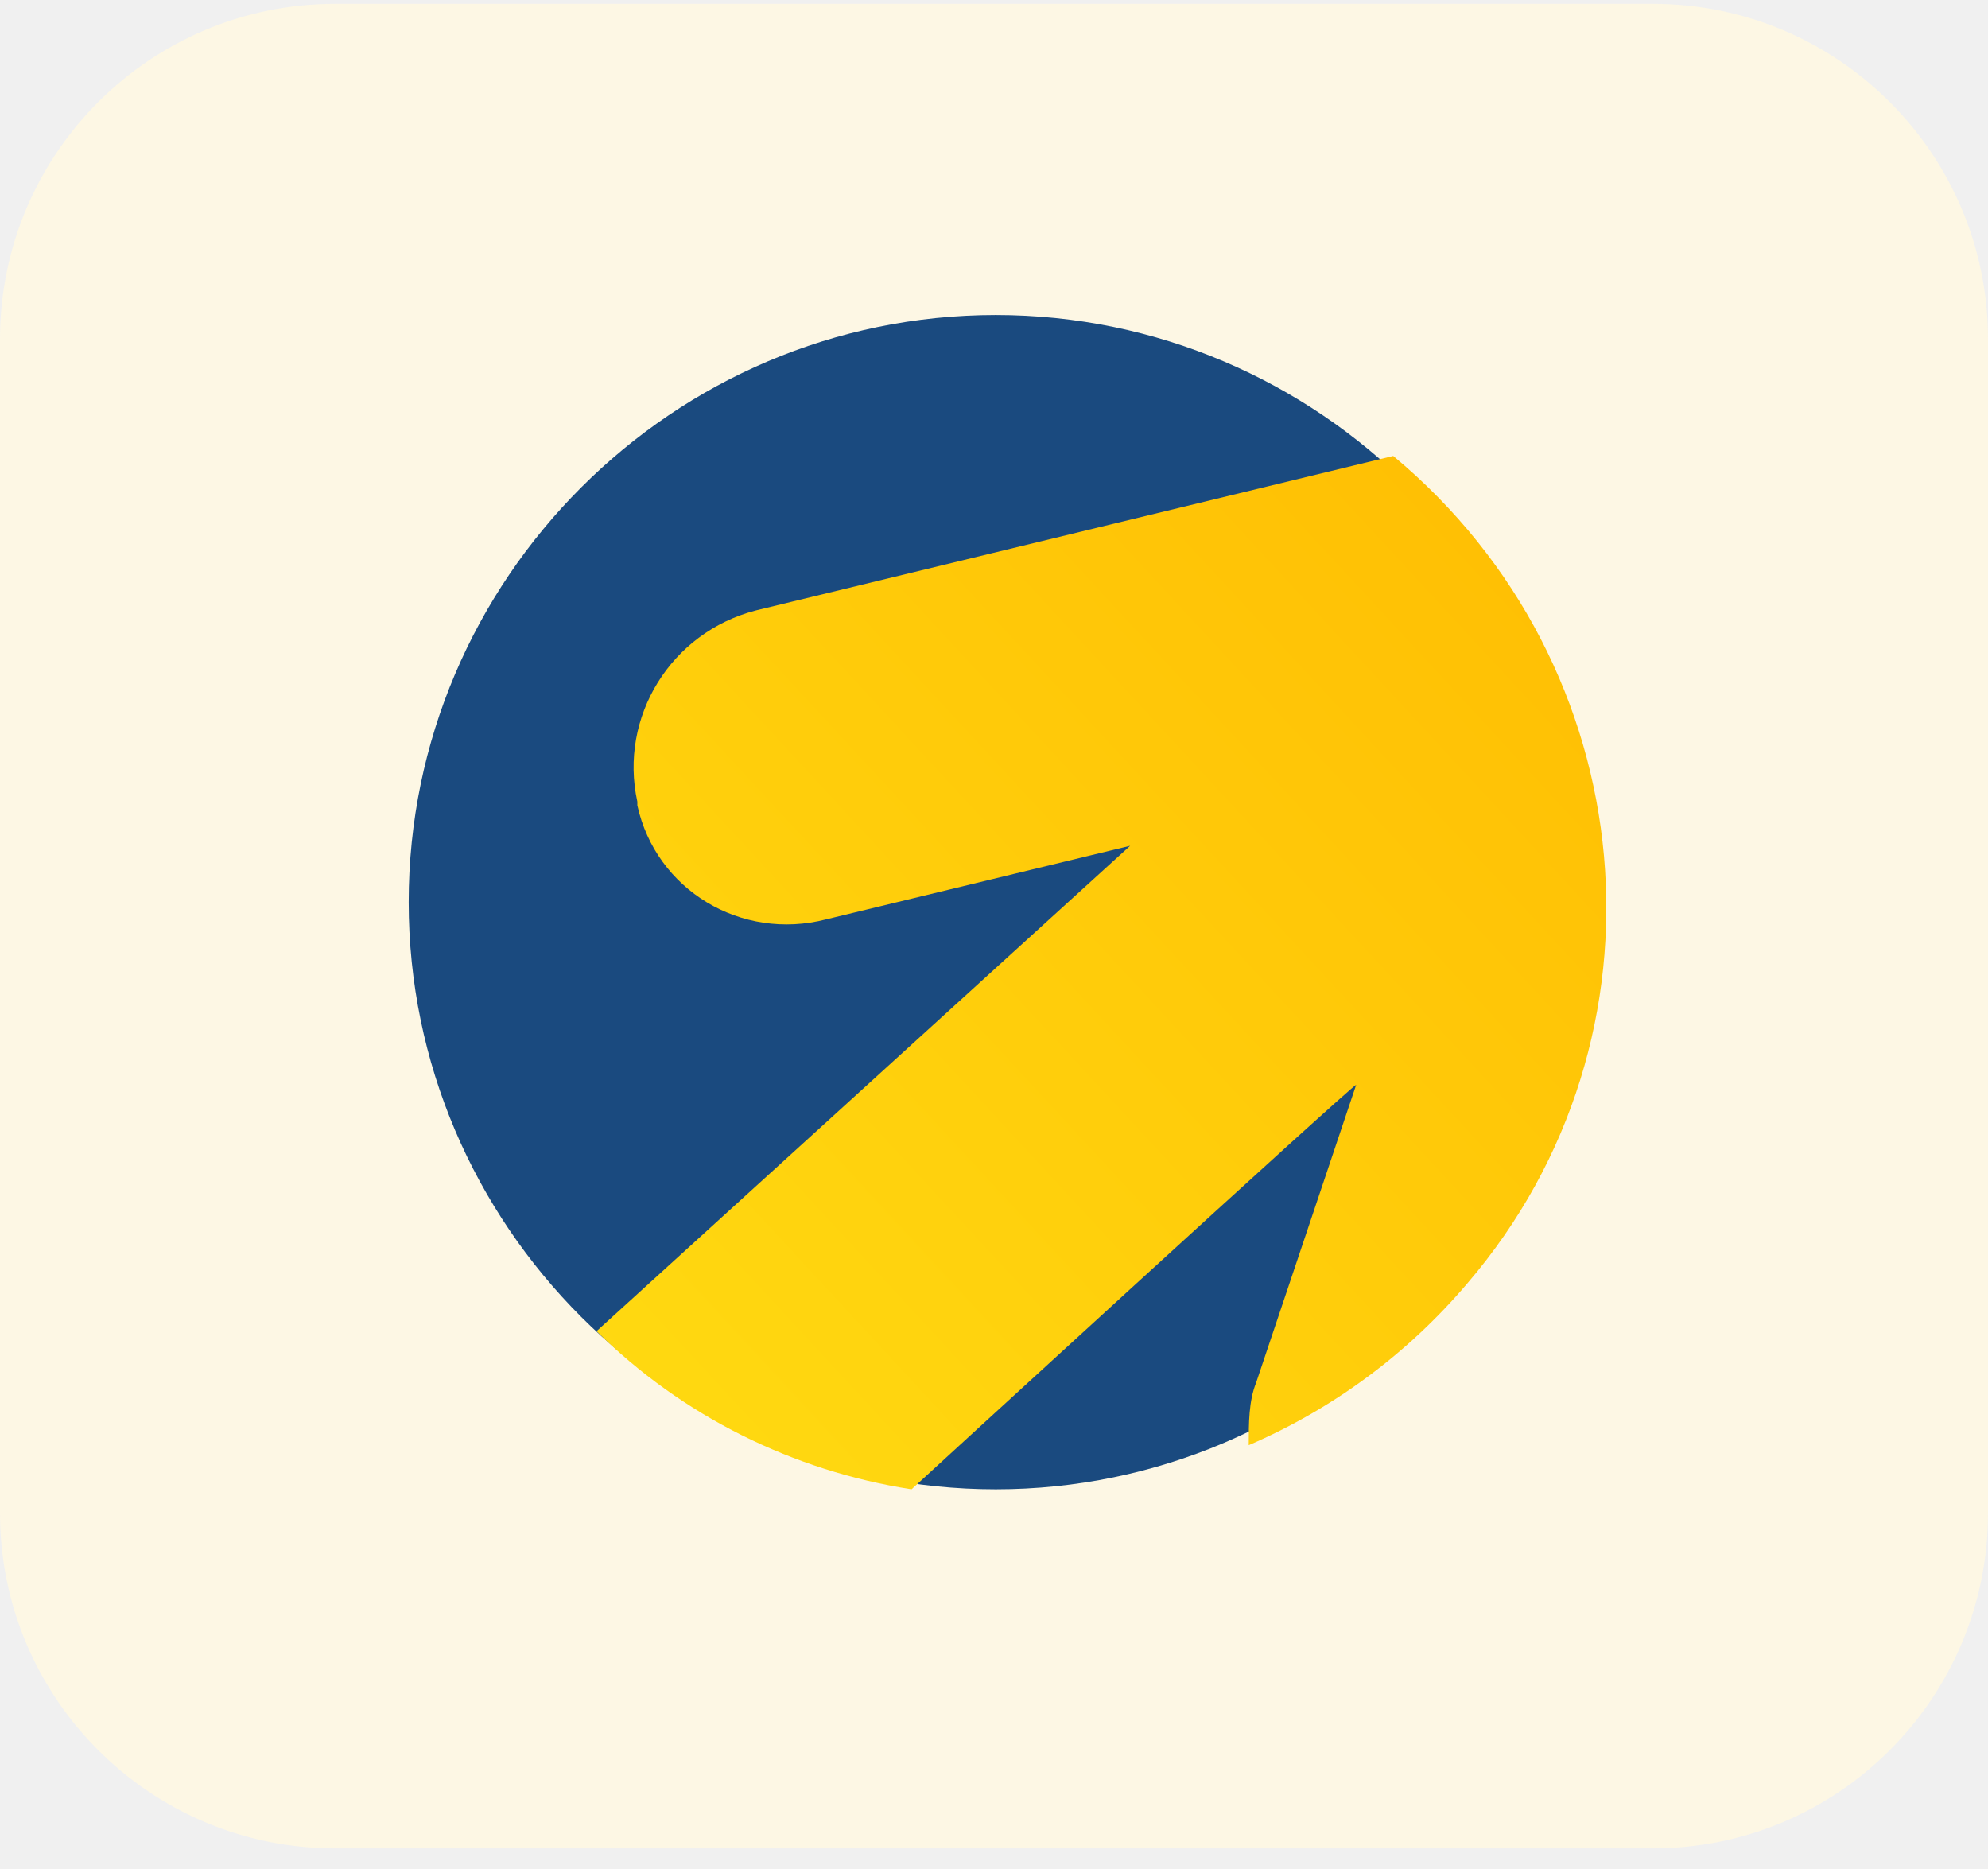
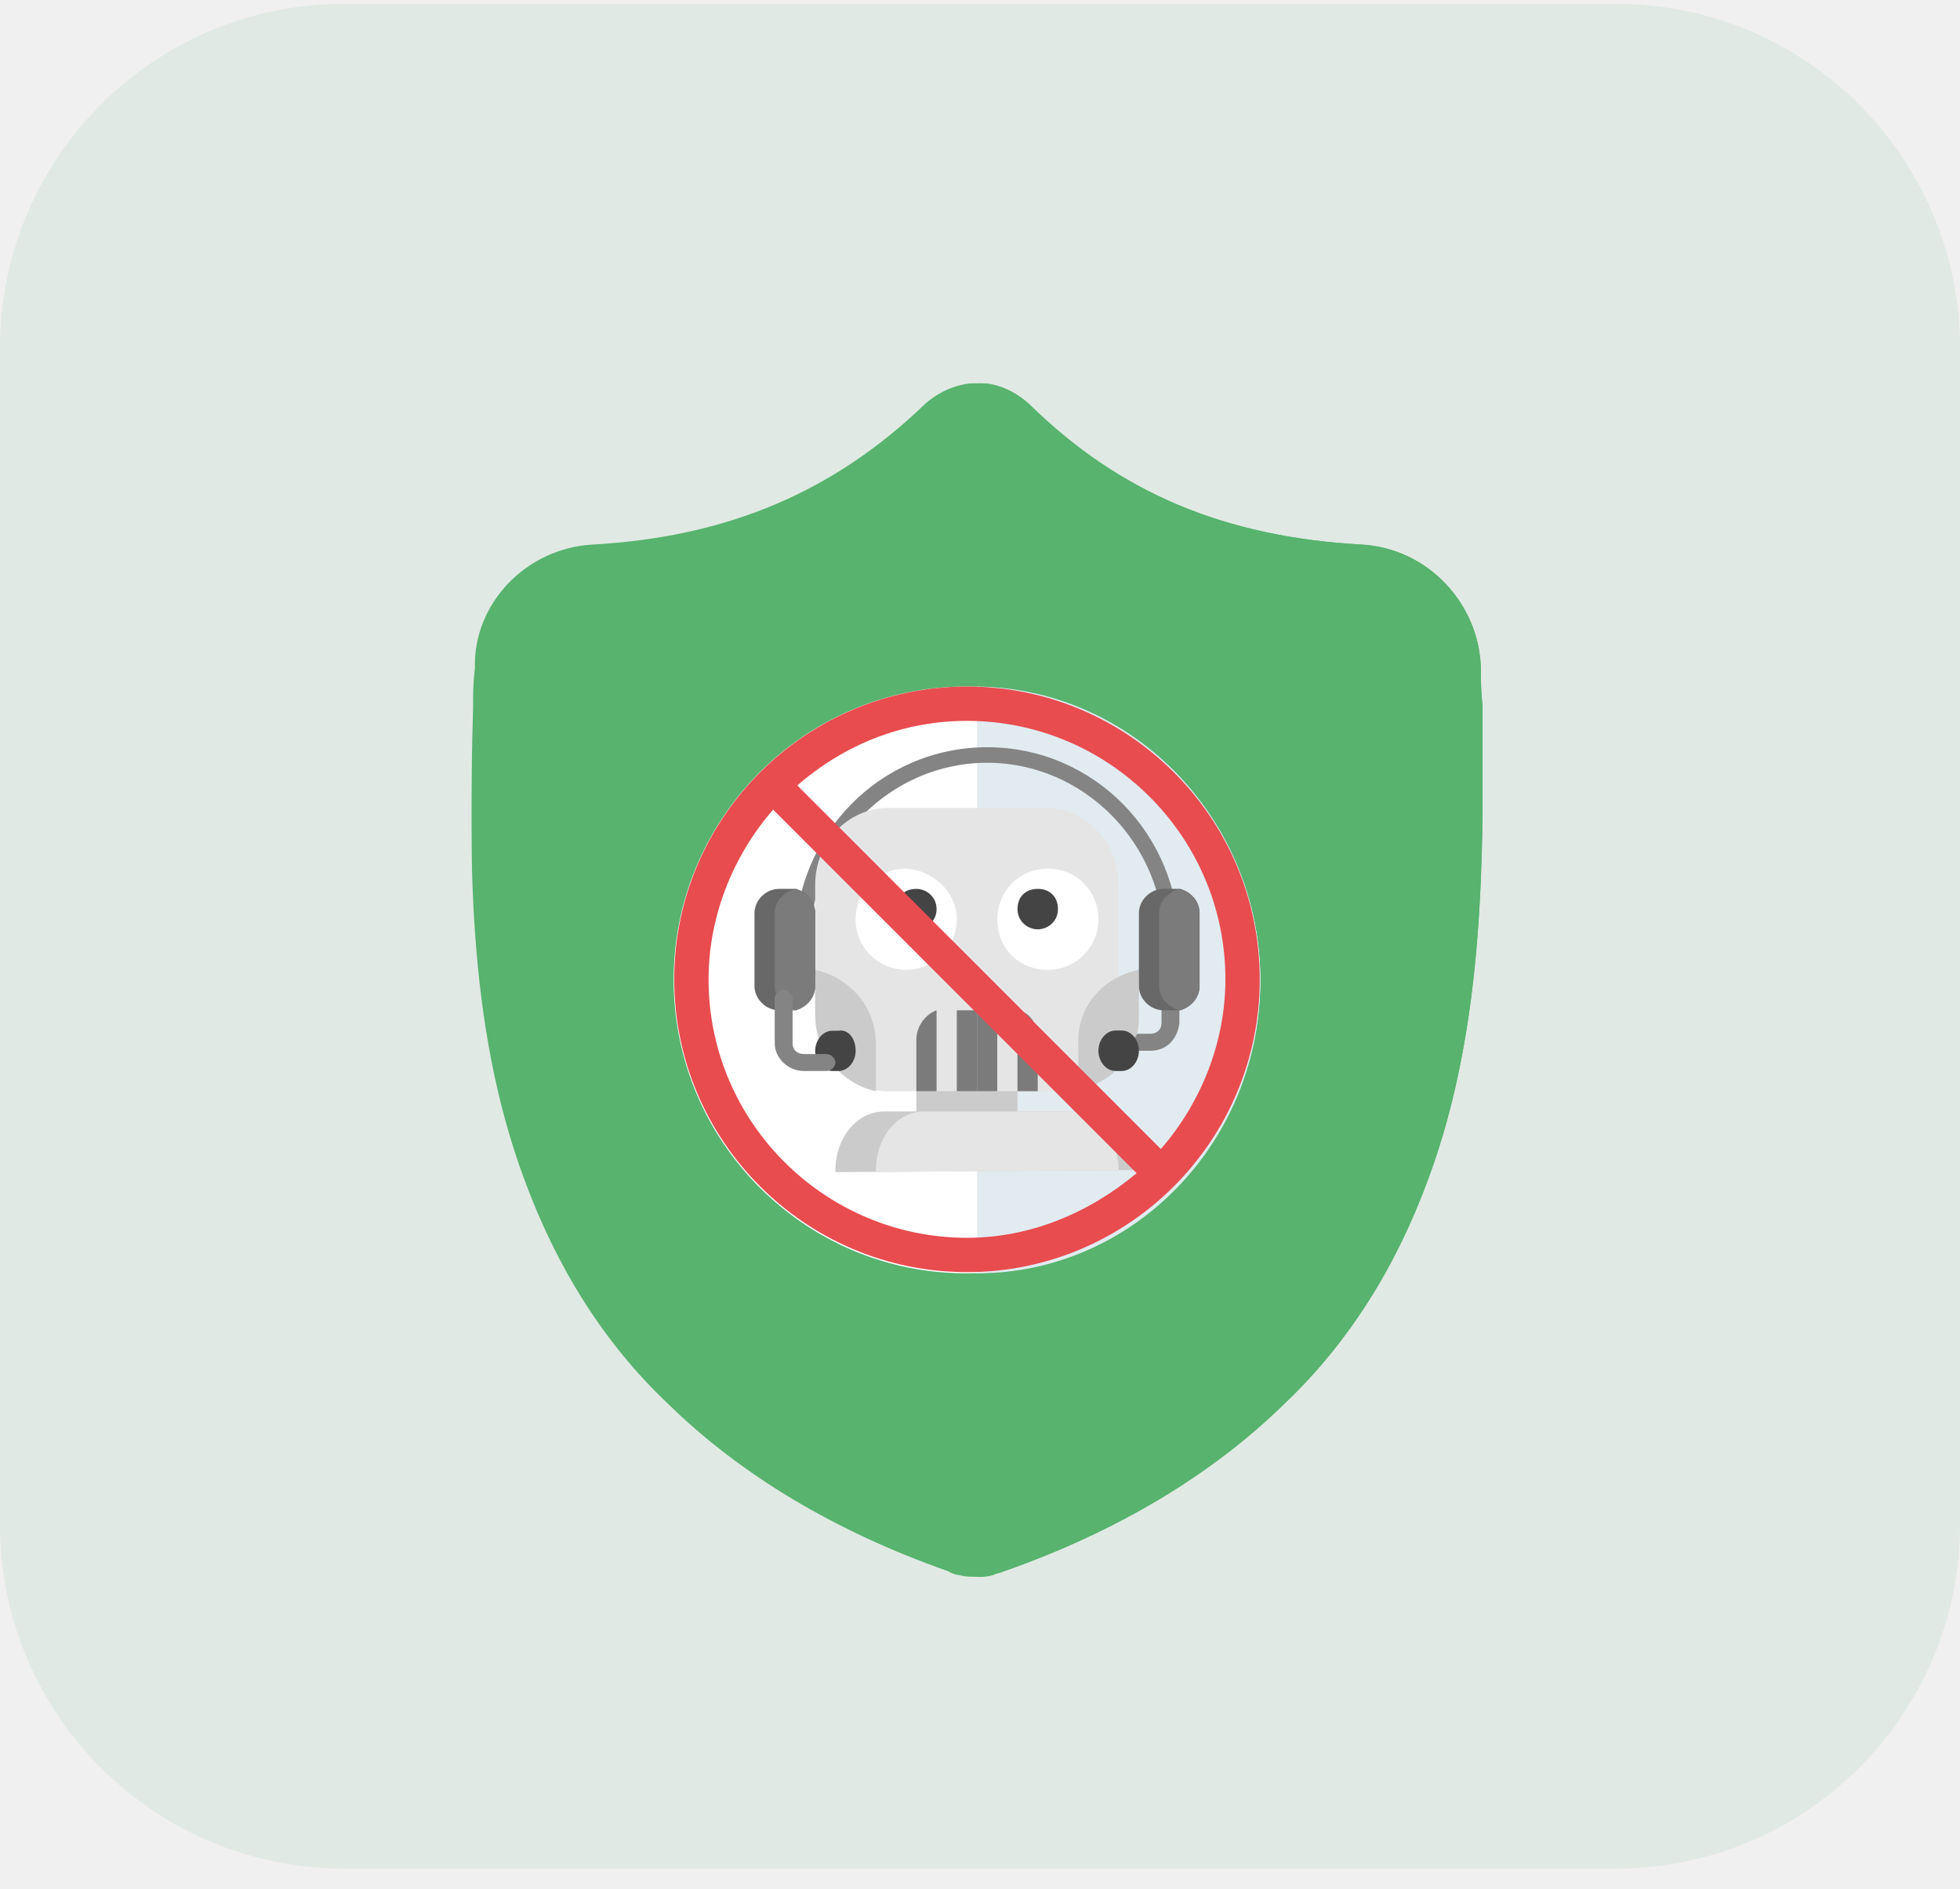
- <svg xmlns="http://www.w3.org/2000/svg" width="83" height="78" viewBox="0 0 83 78" fill="none">
-   <rect y="0.16" width="83" height="77" rx="14" fill="#FDF7E4" />
-   <g clip-path="url(#clip0_3_1143)">
-     <path d="M17.063 37.66C17.063 24.18 28.093 13.15 41.573 13.15C55.054 13.15 66.083 24.18 66.083 37.66C66.083 51.141 55.054 62.17 41.573 62.17C28.093 62.17 17.063 51.141 17.063 37.66Z" fill="#1A4A7F" />
-     <path fill-rule="evenodd" clip-rule="evenodd" d="M38.057 62.17C33.107 61.403 28.466 59.1 24.907 55.569L47.184 35.306L34.499 38.376C30.941 39.297 27.383 37.148 26.609 33.617C26.609 33.617 26.609 33.617 26.609 33.464C25.836 29.933 28.002 26.402 31.56 25.481L58.168 19.033C68.688 27.784 70.08 43.288 61.262 53.574C58.787 56.49 55.693 58.793 52.135 60.328C52.135 59.407 52.135 58.486 52.444 57.719L56.621 45.284C56.467 45.284 38.057 62.17 38.057 62.17Z" fill="url(#paint0_linear_3_1143)" />
+ <svg xmlns="http://www.w3.org/2000/svg" width="82" height="79" viewBox="0 0 82 79" fill="none">
+   <path d="M0 14.56C0 6.607 6.447 0.16 14.4 0.16H67.6C75.553 0.16 82 6.607 82 14.56V63.76C82 71.713 75.553 78.16 67.6 78.16H14.4C6.447 78.16 0 71.713 0 63.76V14.56Z" fill="#57B36E" fill-opacity="0.1" />
+   <g clip-path="url(#clip0_56_7054)">
+     <g clip-path="url(#clip1_56_7054)">
+       <g clip-path="url(#clip2_56_7054)">
+         <mask id="mask0_56_7054" style="mask-type:luminance" maskUnits="userSpaceOnUse" x="19" y="16" width="44" height="50">
+           <path d="M62.037 16.02H19.718V65.958H62.037V16.02Z" fill="white" />
+         </mask>
+         <g mask="url(#mask0_56_7054)">
+           <path d="M59.746 49.338C58.402 52.994 56.423 56.174 53.733 58.723C50.73 61.665 46.772 64.053 42.027 65.72C41.867 65.797 41.713 65.797 41.553 65.881C41.316 65.958 41.079 65.958 40.919 65.958H40.842C40.605 65.958 40.369 65.958 40.132 65.881C39.971 65.881 39.818 65.804 39.658 65.72C34.913 64.053 30.955 61.665 27.952 58.723C25.262 56.181 23.283 53.001 21.938 49.338C19.479 42.74 19.639 35.421 19.792 29.615V29.538C19.792 29.062 19.792 28.585 19.869 27.948C19.792 25.245 22.008 22.94 24.781 22.779C30.474 22.464 34.906 20.552 38.703 16.896C39.337 16.336 40.125 16.02 40.919 16.02C41.713 16.02 42.424 16.336 43.058 16.896C46.849 20.629 51.28 22.464 56.973 22.779C59.74 22.94 61.879 25.245 61.955 27.948C61.955 28.501 61.955 28.985 62.032 29.538C62.039 35.421 62.199 42.74 59.746 49.338Z" fill="#57B36E" />
+         </g>
+         <mask id="mask1_56_7054" style="mask-type:luminance" maskUnits="userSpaceOnUse" x="19" y="16" width="44" height="50">
+           <path d="M62.037 16.02H19.718V65.958H62.037V16.02Z" fill="white" />
+         </mask>
+         <g mask="url(#mask1_56_7054)">
+           <path d="M59.743 49.338C58.396 52.994 56.413 56.174 53.718 58.723C50.709 61.665 46.743 64.053 41.988 65.72C41.828 65.797 41.674 65.797 41.513 65.881C41.276 65.958 41.038 65.958 40.878 65.958V16.02C41.674 16.02 42.386 16.336 43.021 16.896C46.82 20.636 51.26 22.464 56.964 22.779C59.736 22.94 61.88 25.245 61.956 27.948C61.956 28.501 61.956 28.985 62.033 29.538C62.04 35.421 62.201 42.74 59.743 49.338Z" fill="#57B36E" />
+         </g>
+         <path d="M52.728 40.99C52.728 47.753 47.236 53.262 40.493 53.262H40.417C33.675 53.262 28.183 47.753 28.183 40.99C28.183 34.226 33.675 28.717 40.417 28.717H40.493C47.236 28.717 52.728 34.226 52.728 40.99Z" fill="white" />
+         <path d="M52.728 41.031C52.728 47.772 47.409 53.262 40.879 53.262V28.717C47.409 28.8 52.728 34.29 52.728 41.031Z" fill="#E1EBF0" />
+         <path d="M49.019 40.566C48.858 40.566 48.703 40.402 48.703 40.245V39.433C48.703 35.305 45.359 31.905 41.3 31.905C37.242 31.905 33.891 35.305 33.891 39.433V40.245C33.891 40.409 33.73 40.566 33.575 40.566C33.414 40.566 33.26 40.402 33.26 40.245V39.433C33.26 34.899 36.842 31.256 41.3 31.256C45.759 31.256 49.341 34.899 49.341 39.433V40.245C49.334 40.488 49.173 40.566 49.019 40.566Z" fill="#848484" />
+         <path d="M48.122 43.952H47.176C46.985 43.952 46.803 43.771 46.803 43.598C46.803 43.417 46.994 43.243 47.176 43.243H48.122C48.404 43.243 48.595 43.062 48.595 42.795V40.921C48.595 40.74 48.786 40.566 48.968 40.566C49.151 40.566 49.342 40.748 49.342 40.921V42.795C49.251 43.503 48.786 43.952 48.122 43.952Z" fill="#848484" />
+         <path d="M38.336 43.952H42.568V47.338H38.336V43.952Z" fill="#CBCBCB" />
+         <path d="M46.726 43.246C46.8 43.007 46.8 42.767 46.8 42.442V36.997C46.8 35.234 45.426 33.795 43.741 33.795H37.164C35.479 33.795 34.105 35.234 34.105 36.997V42.442C34.105 44.206 35.479 45.645 37.164 45.645H43.822C44.59 45.645 45.277 45.327 45.81 44.84" fill="#E5E5E5" />
+         <path d="M36.644 43.683V45.645C35.172 45.32 34.105 44.007 34.105 42.449V40.566C35.576 40.898 36.644 42.124 36.644 43.683Z" fill="#CBCBCB" />
+         <path d="M47.646 40.566V42.449C47.646 42.694 47.646 43.019 47.564 43.272L46.55 44.909C46.125 45.234 45.618 45.479 45.111 45.645V43.762C45.022 42.117 46.118 40.891 47.646 40.566Z" fill="#CBCBCB" />
+         <path d="M40.029 38.45C40.029 39.59 39.132 40.566 37.913 40.566C36.772 40.566 35.797 39.669 35.797 38.45C35.797 37.309 36.694 36.334 37.913 36.334C39.053 36.413 40.029 37.309 40.029 38.45Z" fill="white" />
+         <path d="M45.955 38.451C45.955 39.591 45.058 40.567 43.839 40.567C42.619 40.567 41.723 39.67 41.723 38.451C41.723 37.31 42.619 36.335 43.839 36.335C45.058 36.328 45.955 37.31 45.955 38.451Z" fill="white" />
+         <path d="M38.337 38.873C37.913 38.873 37.49 38.539 37.49 38.027C37.49 37.515 37.824 37.181 38.337 37.181C38.76 37.181 39.183 37.515 39.183 38.027C39.183 38.539 38.76 38.873 38.337 38.873Z" fill="#444444" />
+         <path d="M43.416 38.873C42.992 38.873 42.569 38.539 42.569 38.027C42.569 37.515 42.903 37.181 43.416 37.181C43.921 37.181 44.262 37.515 44.262 38.027C44.262 38.539 43.839 38.873 43.416 38.873Z" fill="#444444" />
+         <path d="M35.797 43.956C35.797 44.414 35.47 44.798 35.08 44.798H34.822C34.432 44.798 34.105 44.414 34.105 43.956C34.105 43.498 34.432 43.115 34.822 43.115H35.08C35.476 43.041 35.797 43.424 35.797 43.956Z" fill="#444444" />
+         <path d="M40.029 42.259H40.876V45.644H40.029V42.259Z" fill="#7B7B7B" />
+         <path d="M40.876 42.259H41.722V45.644H40.876V42.259Z" fill="#7B7B7B" />
+         <path d="M42.568 42.259V45.644H43.415V43.496C43.415 42.841 43.11 42.346 42.568 42.259Z" fill="#7B7B7B" />
+         <path d="M39.183 42.259C38.723 42.426 38.337 42.921 38.337 43.496V45.644H39.183V42.259Z" fill="#7B7B7B" />
+         <path d="M34.105 38.198V41.242C34.105 41.709 33.791 42.101 33.309 42.259C33.233 42.259 33.149 42.259 32.995 42.259H32.598C32.047 42.259 31.565 41.792 31.565 41.242V38.198C31.565 37.655 32.04 37.181 32.598 37.181H32.995C33.072 37.181 33.156 37.181 33.309 37.181C33.791 37.339 34.105 37.724 34.105 38.198Z" fill="#686868" />
+         <path d="M34.105 38.198V41.242C34.105 41.709 33.771 42.101 33.258 42.259C32.754 42.101 32.412 41.716 32.412 41.242V38.198C32.412 37.73 32.746 37.339 33.258 37.181C33.771 37.339 34.105 37.724 34.105 38.198Z" fill="#7B7B7B" />
+         <path d="M50.187 38.198V41.242C50.187 41.709 49.873 42.101 49.391 42.259C49.315 42.259 49.231 42.259 49.078 42.259H48.68C48.129 42.259 47.648 41.792 47.648 41.242V38.198C47.648 37.655 48.122 37.181 48.68 37.181H49.078C49.154 37.181 49.238 37.181 49.391 37.181C49.873 37.339 50.187 37.724 50.187 38.198Z" fill="#686868" />
+         <path d="M50.186 38.198V41.242C50.186 41.709 49.852 42.101 49.34 42.259C48.835 42.101 48.493 41.716 48.493 41.242V38.198C48.493 37.73 48.827 37.339 49.34 37.181C49.852 37.339 50.186 37.724 50.186 38.198Z" fill="#7B7B7B" />
+         <path d="M46.672 43.105H46.931C47.321 43.105 47.648 43.491 47.648 43.952C47.648 44.412 47.321 44.798 46.931 44.798H46.672C46.282 44.798 45.955 44.412 45.955 43.952C45.955 43.491 46.282 43.105 46.672 43.105Z" fill="#444444" />
+         <path d="M32.412 43.641V41.767C32.412 41.586 32.603 41.413 32.785 41.413C32.976 41.413 33.159 41.594 33.159 41.767V43.641C33.159 43.909 33.35 44.09 33.632 44.09H34.578C34.769 44.09 34.951 44.271 34.951 44.444C34.951 44.626 34.76 44.799 34.578 44.799H33.632C32.976 44.799 32.412 44.263 32.412 43.641Z" fill="#848484" />
+         <path d="M47.647 48.938L34.951 49.029V48.938C34.951 47.619 35.825 46.49 37.012 46.49H45.663C46.69 46.49 47.647 47.619 47.647 48.938Z" fill="#CBCBCB" />
+         <path d="M46.8 48.938L36.644 49.029V48.938C36.644 47.619 37.504 46.49 38.673 46.49H44.846C45.858 46.49 46.8 47.619 46.8 48.938Z" fill="#E5E5E5" />
+         <path d="M40.456 28.717C33.699 28.717 28.208 34.208 28.208 40.965C28.208 47.721 33.699 53.212 40.456 53.212C47.212 53.212 52.703 47.721 52.703 40.965C52.703 34.208 47.212 28.717 40.456 28.717ZM40.456 51.776C34.54 51.776 29.644 46.962 29.644 40.965C29.644 38.345 30.656 35.808 32.345 33.866L47.554 49.075C45.523 50.764 43.075 51.776 40.456 51.776ZM48.566 48.063L33.357 32.854C35.299 31.165 37.747 30.153 40.456 30.153C46.371 30.153 51.267 34.967 51.267 40.965C51.267 43.584 50.255 46.121 48.566 48.063Z" fill="#E84C4F" />
+       </g>
+     </g>
  </g>
  <defs>
-     <linearGradient id="paint0_linear_3_1143" x1="74.911" y1="13.072" x2="-9.231" y2="90.88" gradientUnits="userSpaceOnUse">
-       <stop stop-color="#FFB800" />
-       <stop offset="1" stop-color="#FFF11D" />
-     </linearGradient>
-     <clipPath id="clip0_3_1143">
-       <rect width="50" height="49.02" fill="white" transform="translate(17.0635 13.1504)" />
+     <clipPath id="clip0_56_7054">
+       <rect width="51.121" height="59.11" fill="white" transform="translate(15 12.1602)" />
+     </clipPath>
+     <clipPath id="clip1_56_7054">
+       <rect width="48.259" height="62.737" fill="white" transform="translate(19.7188 5.40332)" />
+     </clipPath>
+     <clipPath id="clip2_56_7054">
+       <rect width="42.32" height="55.016" fill="white" transform="translate(19.7188 16.0205)" />
    </clipPath>
  </defs>
</svg>
